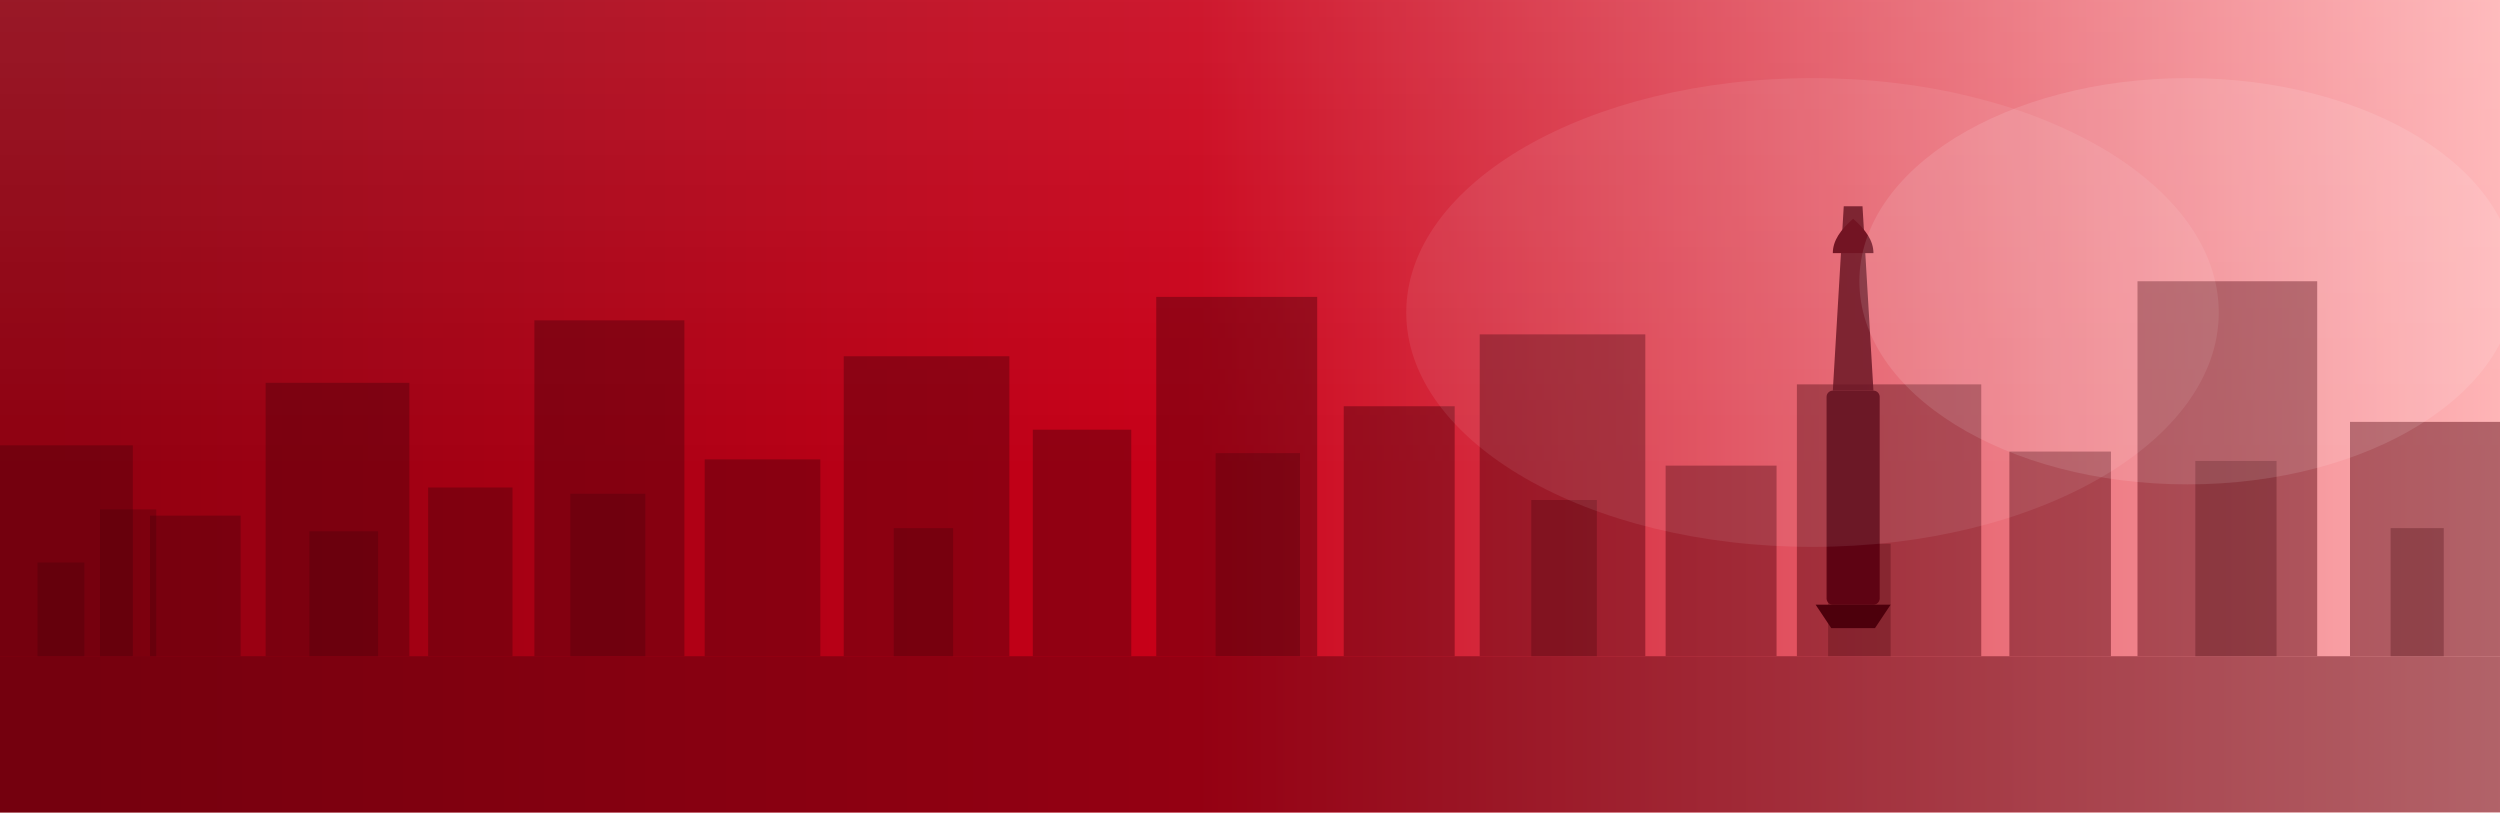
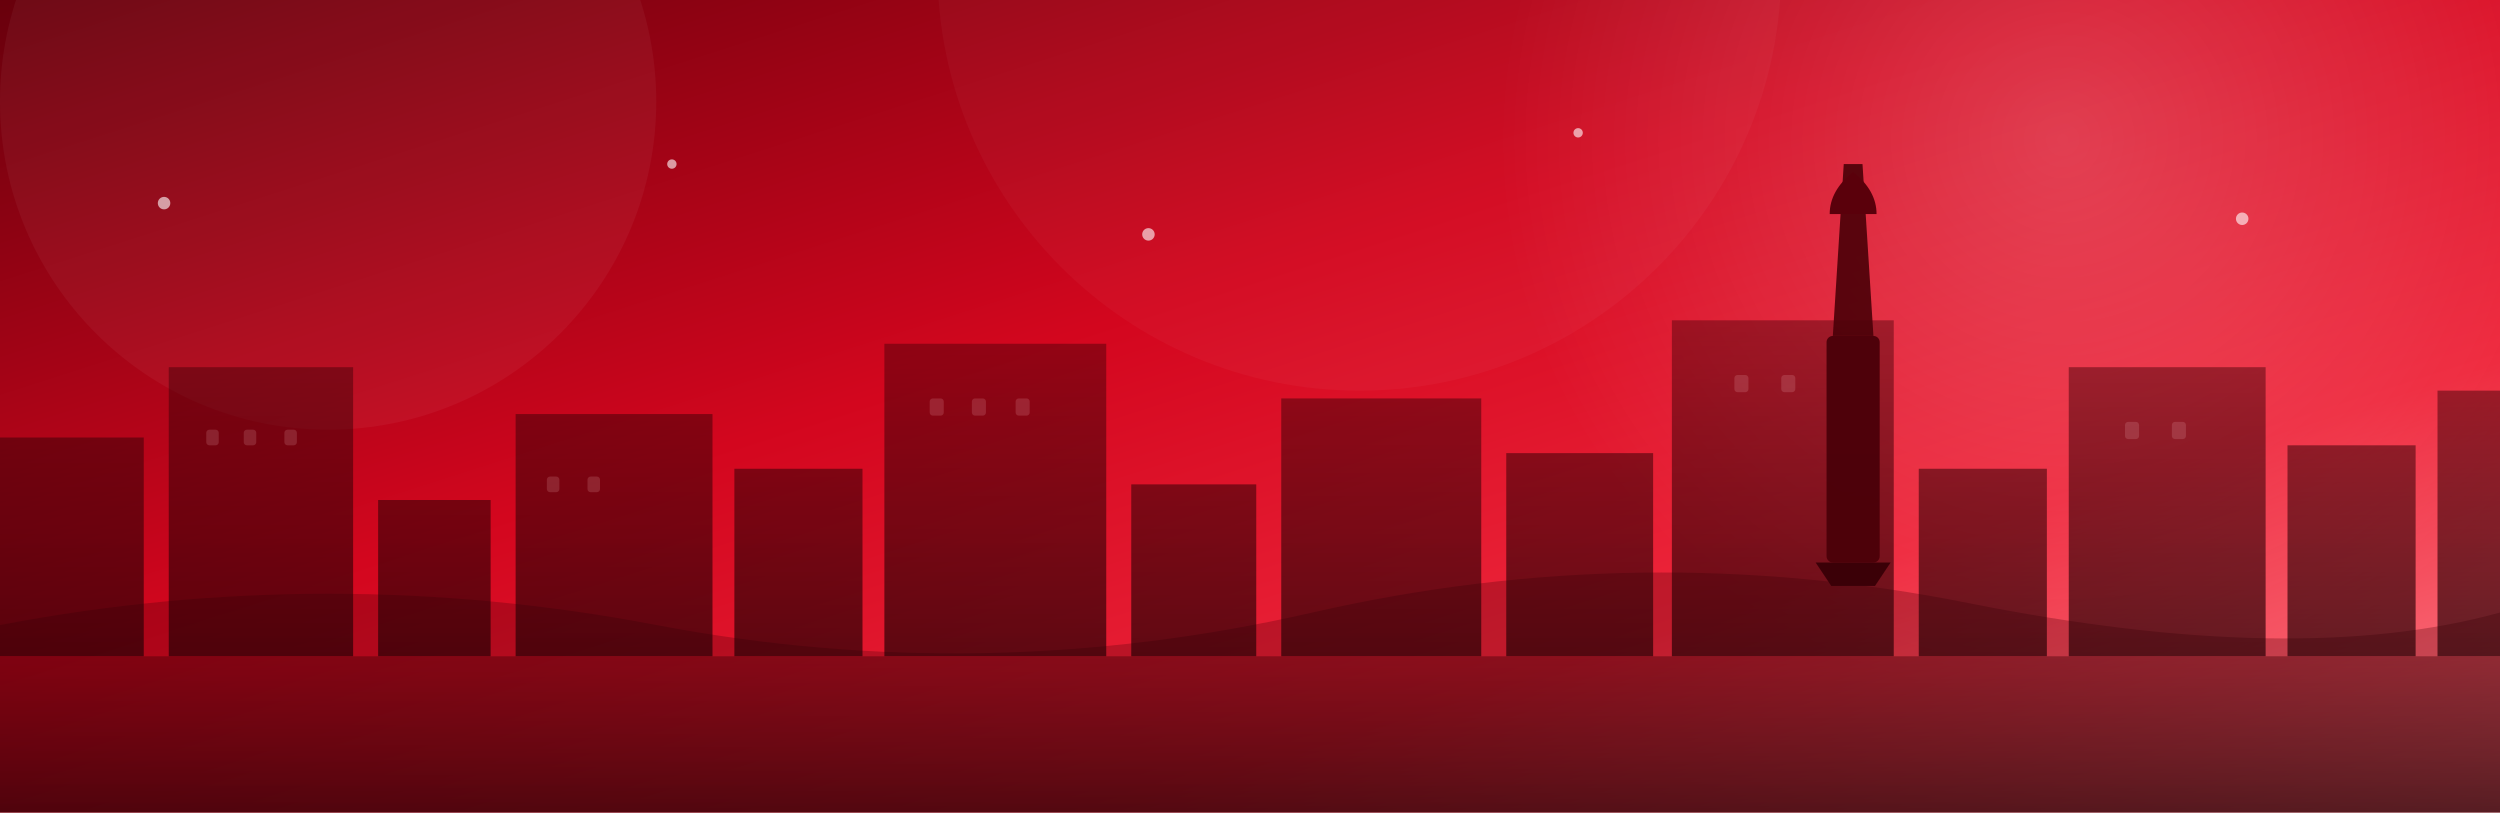
<svg xmlns="http://www.w3.org/2000/svg" viewBox="0 0 1600 520" preserveAspectRatio="xMidYMid slice">
  <defs>
-     <linearGradient id="bg" x1="0" y1="0" x2="1" y2="0">
-       <stop offset="0" stop-color="#8d0010" />
-       <stop offset=".48" stop-color="#c90018" />
-       <stop offset="1" stop-color="#ffb5b7" />
+     <linearGradient id="bg" x1="0" y1="0" x2="1" y2="1">
+       <stop offset="0" stop-color="#68000c" />
+       <stop offset=".42" stop-color="#d3061e" />
+       <stop offset=".72" stop-color="#ee263b" />
+       <stop offset="1" stop-color="#ff8a92" />
    </linearGradient>
-     <linearGradient id="haze" x1="0" y1="0" x2="0" y2="1">
-       <stop offset="0" stop-color="#fff" stop-opacity=".12" />
+     <radialGradient id="light">
+       <stop offset="0" stop-color="#fff" stop-opacity=".2" />
      <stop offset="1" stop-color="#fff" stop-opacity="0" />
+     </radialGradient>
+     <linearGradient id="city" x1="0" y1="0" x2="0" y2="1">
+       <stop offset="0" stop-color="#430007" stop-opacity=".42" />
+       <stop offset="1" stop-color="#250004" stop-opacity=".7" />
    </linearGradient>
  </defs>
  <rect width="1600" height="520" fill="url(#bg)" />
-   <rect width="1600" height="300" fill="url(#haze)" opacity=".8" />
-   <g fill="#55000a" opacity=".45">
-     <path d="M0 420V285h85v135zM96 420V330h58v90zM170 420V245h92v175zM274 420V312h54v108zM342 420V205h96v215zM451 420V294h74v126zM540 420V228h106v192zM661 420V275h63v145zM740 420V190h103v230zM860 420V260h71v160zM947 420V214h106v206zM1066 420V298h71v122zM1150 420V246h118v174zM1286 420V289h65v131zM1368 420V180h115v240zM1504 420V270h96v150z" />
+   <circle cx="1320" cy="90" r="360" fill="url(#light)" />
+   <circle cx="210" cy="65" r="210" fill="#fff" opacity=".045" />
+   <circle cx="870" cy="-20" r="270" fill="#fff" opacity=".035" />
+   <path d="M0 400 Q210 360 420 400T840 392T1260 386T1600 392V520H0Z" fill="#550009" opacity=".3" />
+   <g fill="url(#city)">
+     <path d="M0 420V280h92v140zM108 420V235h118v185zM242 420V320h72v100zM330 420V265h126v155zM470 420V300h82v120zM566 420V220h142v200zM724 420V310h80v110zM820 420V255h128v165zM964 420V290h94v130zM1070 420V205h142v215zM1228 420V300h82v120zM1324 420V235h126v185zM1464 420V285h82v135zM1560 420V250h40v170z" />
    <path d="M0 420h1600v100H0z" />
  </g>
-   <g fill="#3e0008" opacity=".28">
-     <path d="M24 420v-60h30v60zM64 420v-94h36v94zM198 420v-80h44v80zM365 420v-104h48v104zM572 420v-82h38v82zM778 420v-130h54v130zM980 420v-100h42v100zM1170 420v-72h40v72zM1405 420v-125h52v125zM1530 420v-82h34v82z" />
+   <g fill="#ffccd0" opacity=".16">
+     <rect x="132" y="275" width="8" height="10" rx="2" />
+     <rect x="156" y="275" width="8" height="10" rx="2" />
+     <rect x="182" y="275" width="8" height="10" rx="2" />
+     <rect x="350" y="305" width="8" height="10" rx="2" />
+     <rect x="376" y="305" width="8" height="10" rx="2" />
+     <rect x="595" y="255" width="9" height="11" rx="2" />
+     <rect x="622" y="255" width="9" height="11" rx="2" />
+     <rect x="650" y="255" width="9" height="11" rx="2" />
+     <rect x="1110" y="240" width="9" height="11" rx="2" />
+     <rect x="1140" y="240" width="9" height="11" rx="2" />
+     <rect x="1360" y="270" width="9" height="11" rx="2" />
+     <rect x="1390" y="270" width="9" height="11" rx="2" />
  </g>
-   <g transform="translate(1110 132)">
-     <path d="M70 0h12l7 118h-26z" fill="#5a0010" opacity=".82" />
-     <path d="M76 8c-8 7-13 14-13 22h26c0-8-5-15-13-22z" fill="#670010" />
-     <rect x="59" y="118" width="34" height="137" rx="4" fill="#5a0010" opacity=".92" />
-     <path d="M52 255h48l-10 15H62z" fill="#4d000c" />
+   <g transform="translate(1110 105)">
+     <path d="M70 0h12l7 110h-26z" fill="#4a0008" opacity=".9" />
+     <path d="M76 5c-10 8-15 17-15 27h30c0-10-5-19-15-27z" fill="#5a000b" />
+     <rect x="59" y="110" width="34" height="145" rx="4" fill="#4a0008" opacity=".95" />
+     <path d="M52 255h48l-10 15H62z" fill="#3b0007" />
  </g>
-   <ellipse cx="1160" cy="200" rx="260" ry="150" fill="#fff" opacity=".08" />
-   <ellipse cx="1400" cy="180" rx="210" ry="130" fill="#fff" opacity=".11" />
+   <g fill="#fff" opacity=".6">
+     <circle cx="105" cy="130" r="4" />
+     <circle cx="430" cy="105" r="3" />
+     <circle cx="735" cy="150" r="4" />
+     <circle cx="1010" cy="85" r="3" />
+     <circle cx="1435" cy="140" r="4" />
+   </g>
</svg>
